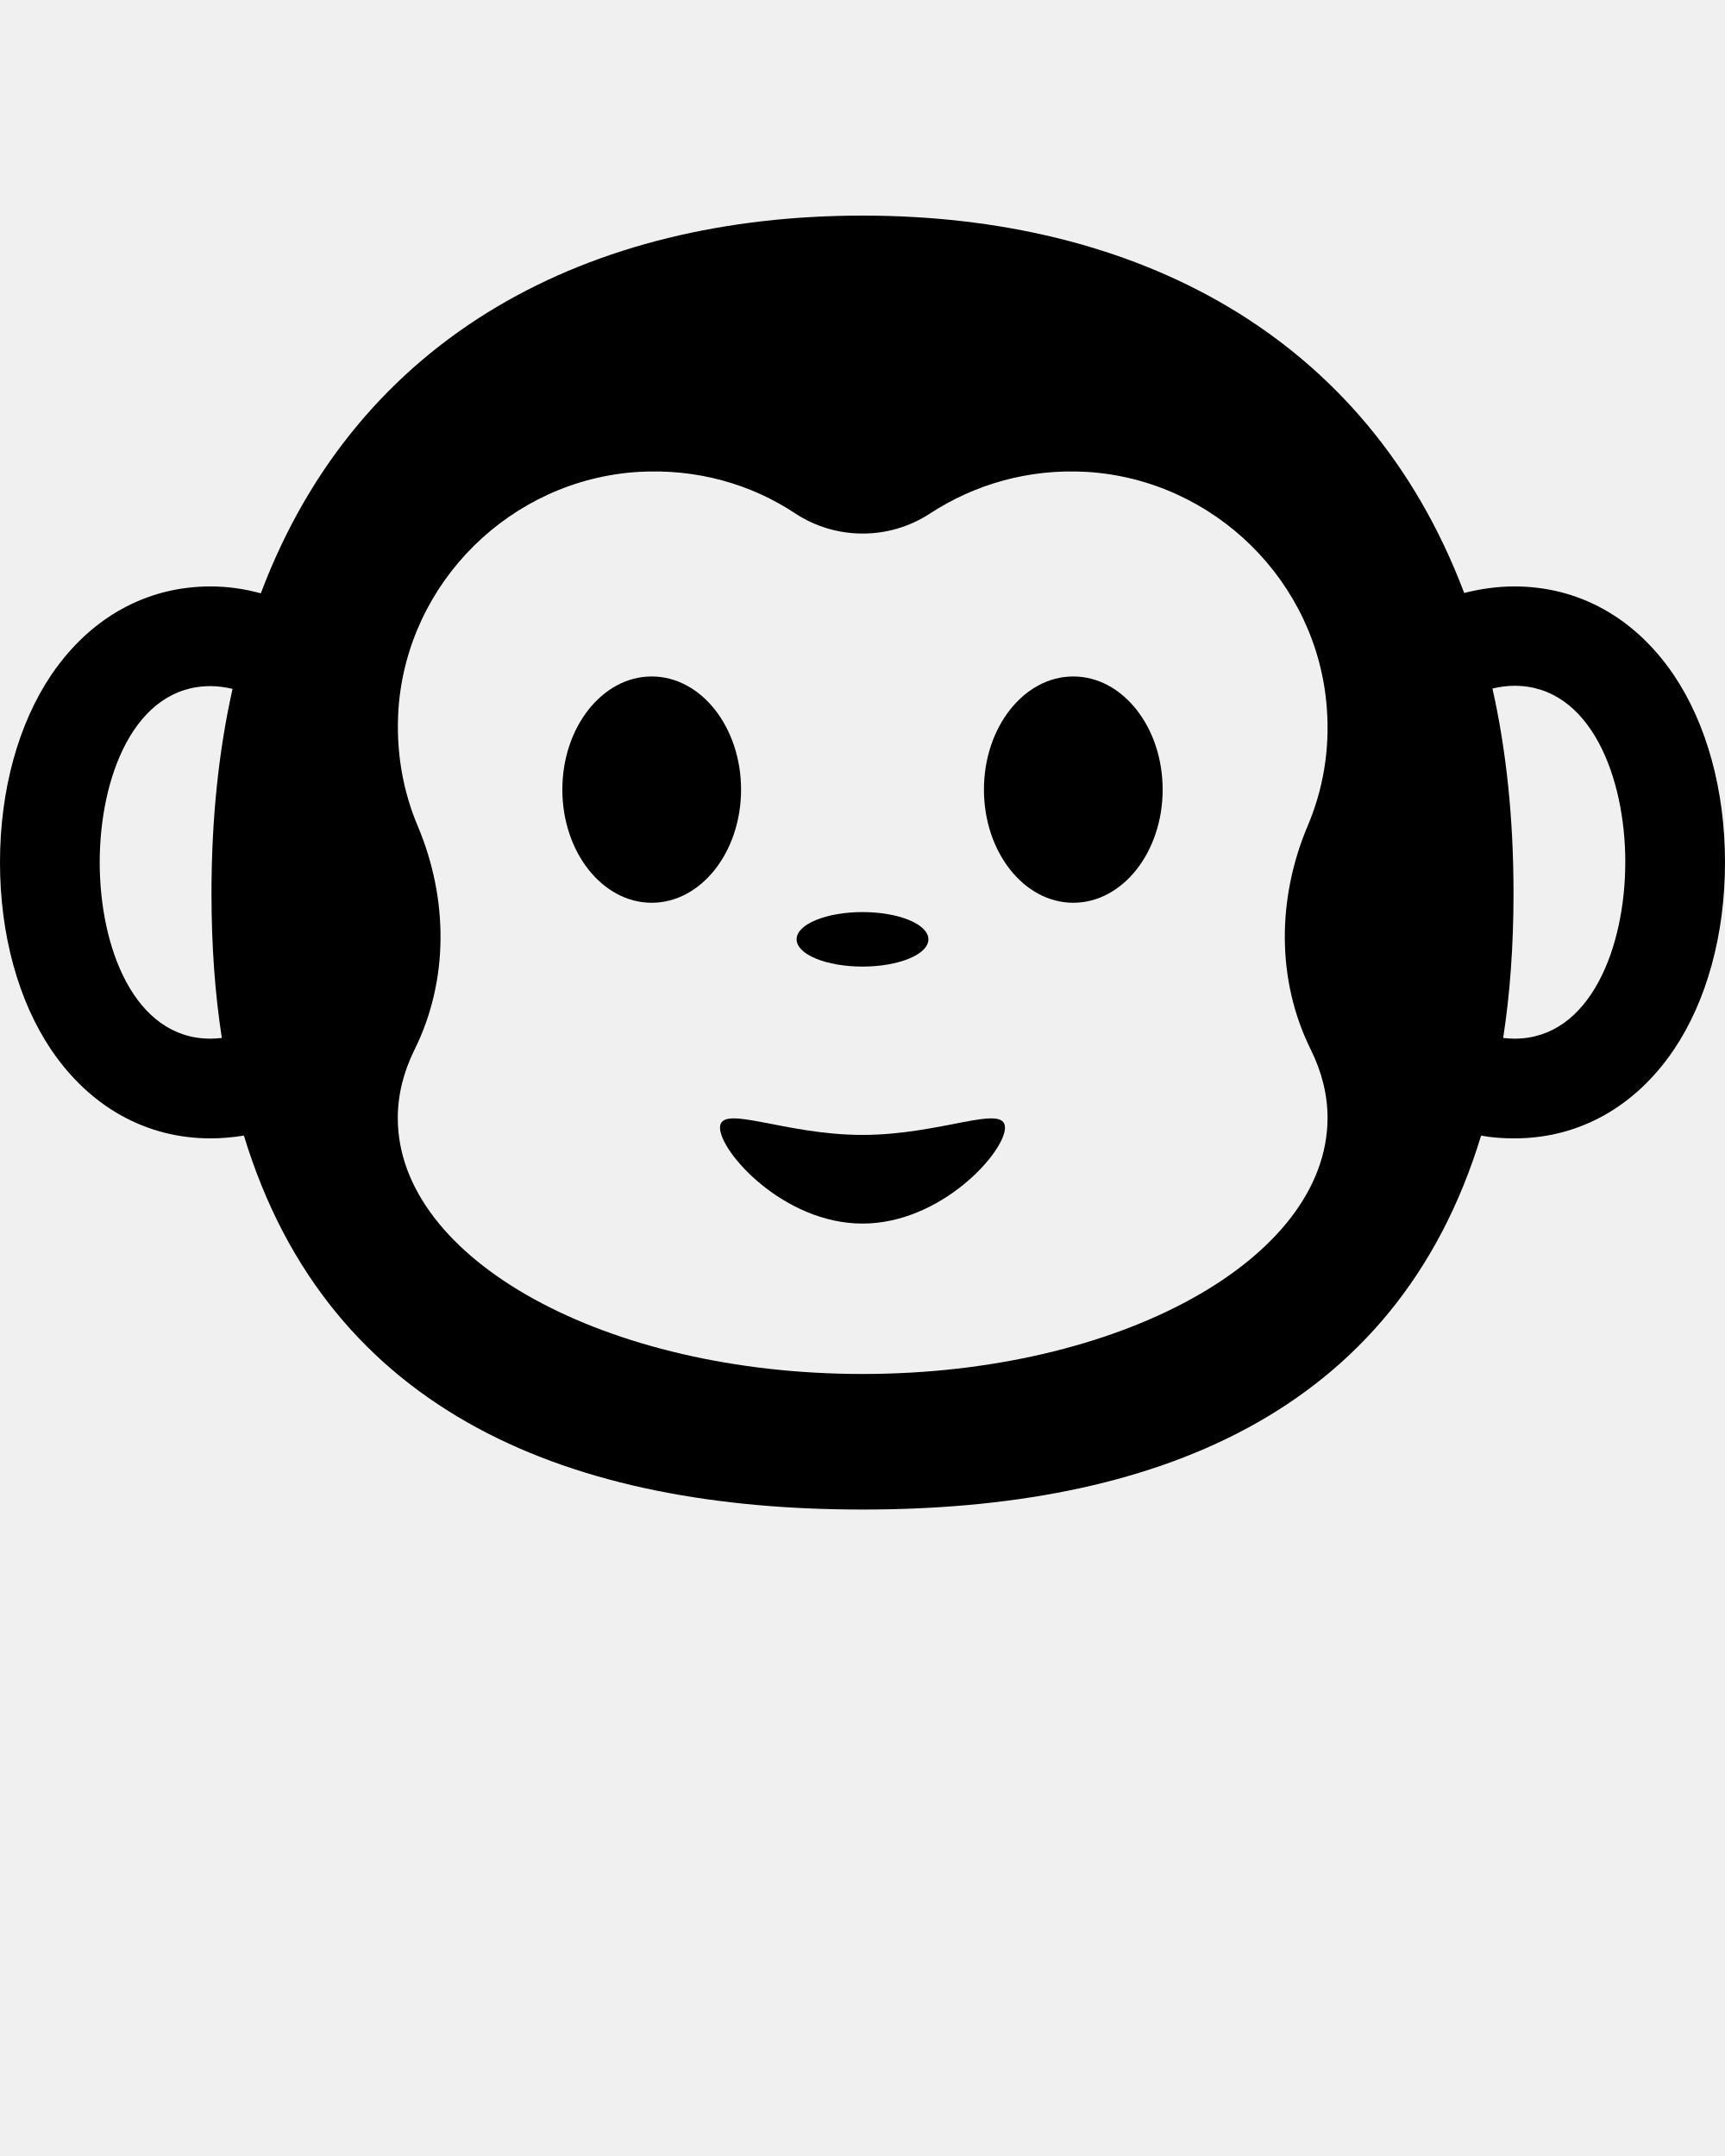
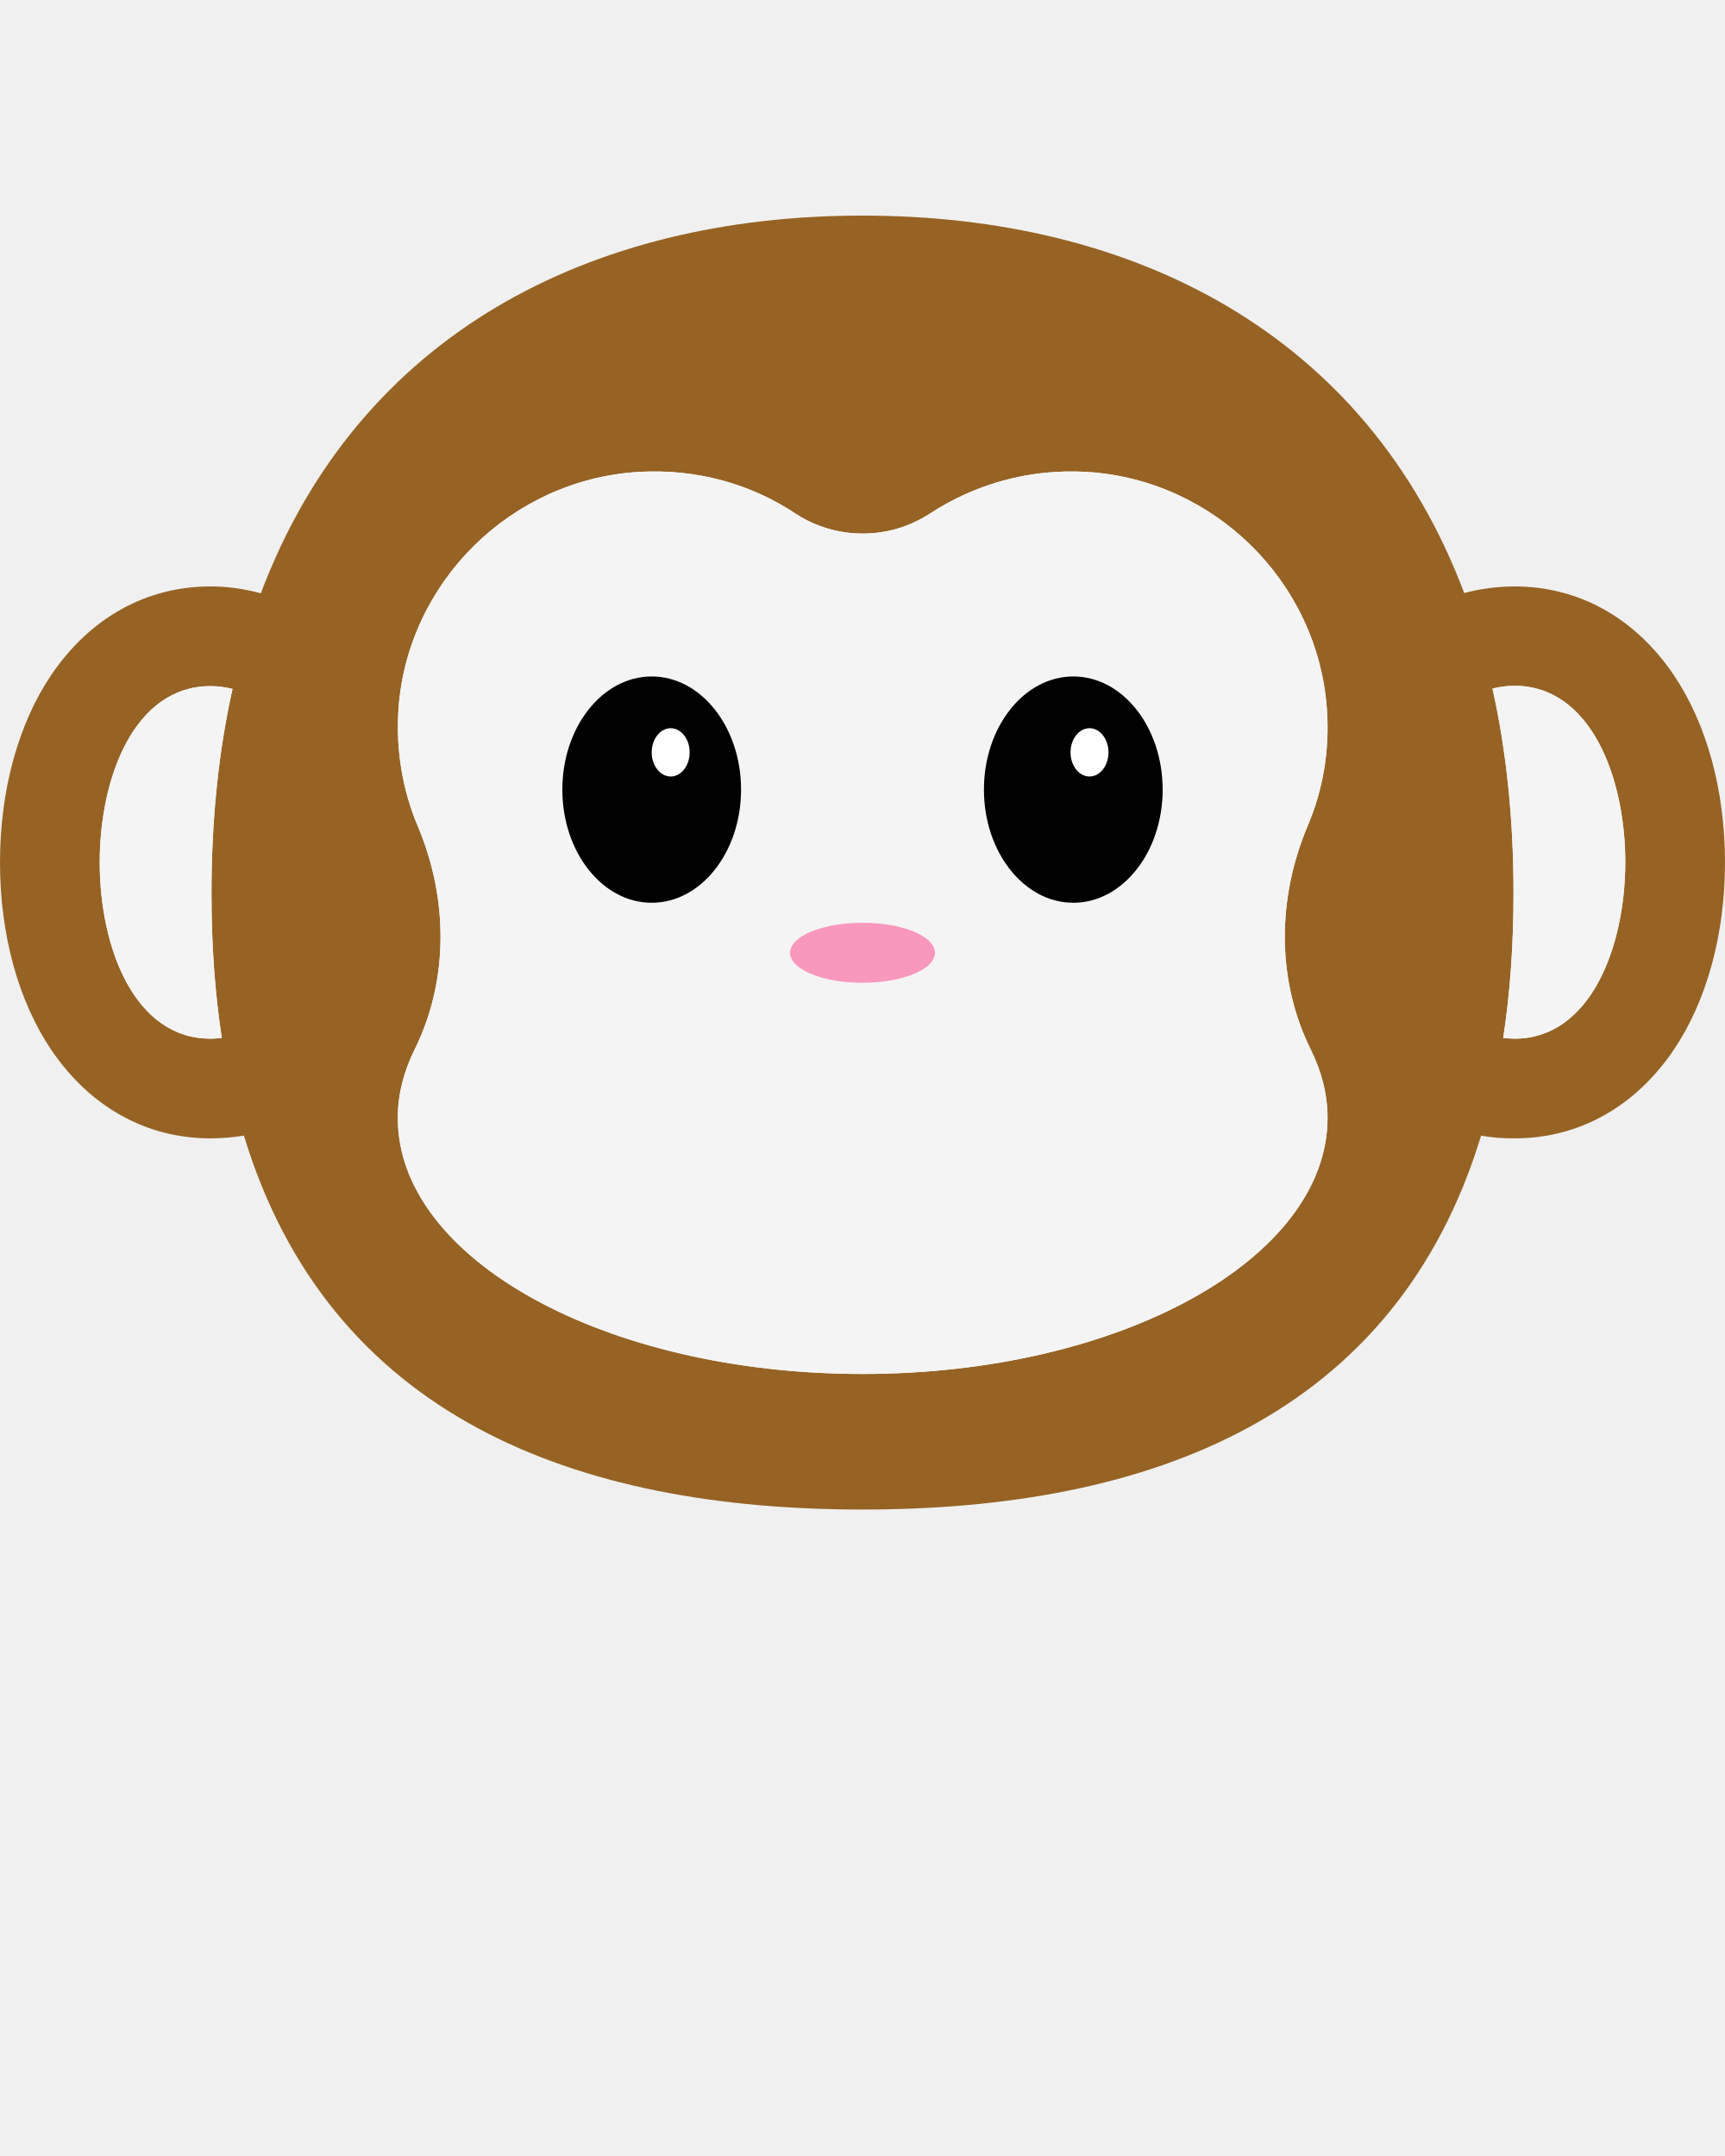
<svg xmlns="http://www.w3.org/2000/svg" version="1.1" id="Calque_1" x="0px" y="0px" viewBox="0 0 500 625" style="enable-background:new 0 0 500 625;" xml:space="preserve">
-   <g>
-     <path d="M485.1,195.6C473.9,179.1,457.6,170,439,170c-5,0-9.9,0.7-14.6,1.9C396,96.6,328.6,62.5,250,62.5S104,96.6,75.6,172   c-4.7-1.3-9.6-2-14.6-2c-18.6,0-34.9,9.1-46.1,25.6C5.3,209.8,0,229.1,0,250s5.3,40.2,14.9,54.4C26.1,320.9,42.4,330,61,330   c3.3,0,6.5-0.3,9.7-0.8c24.7,81.3,95.7,108.4,179.3,108.4s154.6-27.1,179.3-108.4c3.2,0.6,6.4,0.8,9.7,0.8   c18.6,0,34.9-9.1,46.1-25.6c9.6-14.2,14.9-33.5,14.9-54.4S494.7,209.8,485.1,195.6z M64.3,300.9c-1.1,0.1-2.2,0.2-3.3,0.2   c-22.1,0-32.1-26.5-32.1-51.1s10-51.1,32.1-51.1c2.2,0,4.3,0.3,6.4,0.8c-4,17.9-6.1,37.6-6.1,59.3C61.3,274.1,62.3,288,64.3,300.9z    M250,398.3c-74.4,0-134.7-33.2-134.7-74.2c0-6.8,1.7-13.4,4.8-19.7c10.1-20.3,9.8-44,1-64.9c-4.4-10.4-6.4-21.9-5.6-34   c2.6-36.8,32.6-66.4,69.5-68.7c16.9-1,32.7,3.5,45.6,12.1c11.8,7.7,27.1,7.7,38.9,0c13-8.5,28.7-13.1,45.6-12.1   c36.9,2.3,66.9,31.9,69.5,68.7c0.9,12.1-1.2,23.7-5.6,34c-8.8,20.9-9.1,44.6,1,64.9c3.1,6.3,4.8,12.9,4.8,19.7   C384.7,365.1,324.4,398.3,250,398.3z M439,301.1c-1.1,0-2.2-0.1-3.3-0.2c2-12.9,3-26.9,3-42c0-21.7-2.1-41.4-6.1-59.3   c2.1-0.5,4.2-0.8,6.4-0.8c22,0,32.1,26.5,32.1,51.1S461,301.1,439,301.1z" />
-     <path d="M188.9,196.1c-14.3,0-25.9,14.7-25.9,32.8c0,18.1,11.6,32.8,25.9,32.8s25.9-14.7,25.9-32.8   C214.8,210.8,203.2,196.1,188.9,196.1z" />
-     <path d="M311.1,196.1c-14.3,0-25.9,14.7-25.9,32.8c0,18.1,11.6,32.8,25.9,32.8S337,247,337,228.9S325.4,196.1,311.1,196.1z" />
-     <ellipse cx="250" cy="272.3" rx="19.1" ry="7.9" />
-     <path d="M250,329c-22.8,0-41.3-9.2-41.3-2.1s18.5,27.8,41.3,27.8s41.3-20.7,41.3-27.8S272.8,329,250,329z" />
-   </g>
+   <style type="text/css">
+ 	.st0{fill:#966324;}
+ 	.st1{fill:#F4F4F4;}
+ 	.st2{fill:#FFFFFF;}
+ 	.st3{fill:#F998BD;}
+ </style>
+   <path class="st0" d="M485.1,195.6C473.9,179.1,457.6,170,439,170c-5,0-9.9,0.7-14.6,1.9C396,96.6,328.6,62.5,250,62.5  S104,96.6,75.6,172c-4.7-1.3-9.6-2-14.6-2c-18.6,0-34.9,9.1-46.1,25.6C5.3,209.8,0,229.1,0,250s5.3,40.2,14.9,54.4  C26.1,320.9,42.4,330,61,330c3.3,0,6.5-0.3,9.7-0.8c24.7,81.3,95.7,108.4,179.3,108.4s154.6-27.1,179.3-108.4  c3.2,0.6,6.4,0.8,9.7,0.8c18.6,0,34.9-9.1,46.1-25.6c9.6-14.2,14.9-33.5,14.9-54.4S494.7,209.8,485.1,195.6z M64.3,300.9  c-1.1,0.1-2.2,0.2-3.3,0.2c-22.1,0-32.1-26.5-32.1-51.1s10-51.1,32.1-51.1c2.2,0,4.3,0.3,6.4,0.8c-4,17.9-6.1,37.6-6.1,59.3  C61.3,274.1,62.3,288,64.3,300.9z M250,398.3c-74.4,0-134.7-33.2-134.7-74.2c0-6.8,1.7-13.4,4.8-19.7c10.1-20.3,9.8-44,1-64.9  c-4.4-10.4-6.4-21.9-5.6-34c2.6-36.8,32.6-66.4,69.5-68.7c16.9-1,32.7,3.5,45.6,12.1c11.8,7.7,27.1,7.7,38.9,0  c13-8.5,28.7-13.1,45.6-12.1c36.9,2.3,66.9,31.9,69.5,68.7c0.9,12.1-1.2,23.7-5.6,34c-8.8,20.9-9.1,44.6,1,64.9  c3.1,6.3,4.8,12.9,4.8,19.7C384.7,365.1,324.4,398.3,250,398.3z M439,301.1c-1.1,0-2.2-0.1-3.3-0.2c2-12.9,3-26.9,3-42  c0-21.7-2.1-41.4-6.1-59.3c2.1-0.5,4.2-0.8,6.4-0.8c22,0,32.1,26.5,32.1,51.1C471.1,274.5,461,301.1,439,301.1z" />
+   <path class="st1" d="M471.1,249.9c0,24.6-10.1,51.2-32.1,51.2c-1.1,0-2.2-0.1-3.3-0.2c2-12.9,3-26.9,3-42c0-21.7-2.1-41.4-6.1-59.3  c2.1-0.5,4.2-0.8,6.4-0.8C461,198.8,471.1,225.3,471.1,249.9z" />
+   <path class="st1" d="M380,304.4c-10.1-20.3-9.8-44-1-64.9c4.4-10.3,6.5-21.9,5.6-34c-2.6-36.8-32.6-66.4-69.5-68.7  c-16.9-1-32.6,3.6-45.6,12.1c-11.8,7.7-27.1,7.7-38.9,0c-12.9-8.6-28.7-13.1-45.6-12.1c-36.9,2.3-66.9,31.9-69.5,68.7  c-0.8,12.1,1.2,23.6,5.6,34c8.8,20.9,9.1,44.6-1,64.9c-3.1,6.3-4.8,12.9-4.8,19.7c0,41,60.3,74.2,134.7,74.2s134.7-33.2,134.8-74.2  C384.8,317.3,383.1,310.7,380,304.4z M188.9,261.7c-14.3,0-25.9-14.7-25.9-32.8c0-18.1,11.6-32.8,25.9-32.8  c14.3,0,25.9,14.7,25.9,32.8C214.8,247,203.2,261.7,188.9,261.7z M311.1,261.7c-14.3,0-25.9-14.7-25.9-32.8  c0-18.1,11.6-32.8,25.9-32.8c14.3,0,25.9,14.7,25.9,32.8C337,247,325.4,261.7,311.1,261.7z" />
+   <path class="st1" d="M61.3,259c0,15.1,1,29,3,41.9c-1.1,0.1-2.2,0.2-3.3,0.2c-22.1,0-32.1-26.5-32.1-51.1s10-51.1,32.1-51.1  c2.2,0,4.3,0.3,6.4,0.8C63.4,217.6,61.3,237.3,61.3,259z" />
+   <ellipse cx="188.9" cy="228.9" rx="25.9" ry="32.8" />
+   <ellipse cx="311.1" cy="228.9" rx="25.9" ry="32.8" />
+   <ellipse class="st2" cx="315.8" cy="218.1" rx="5.5" ry="7" />
+   <ellipse class="st2" cx="194.4" cy="218.1" rx="5.5" ry="7" />
+   <ellipse class="st3" cx="250" cy="276.2" rx="21" ry="8.7" />
</svg>
